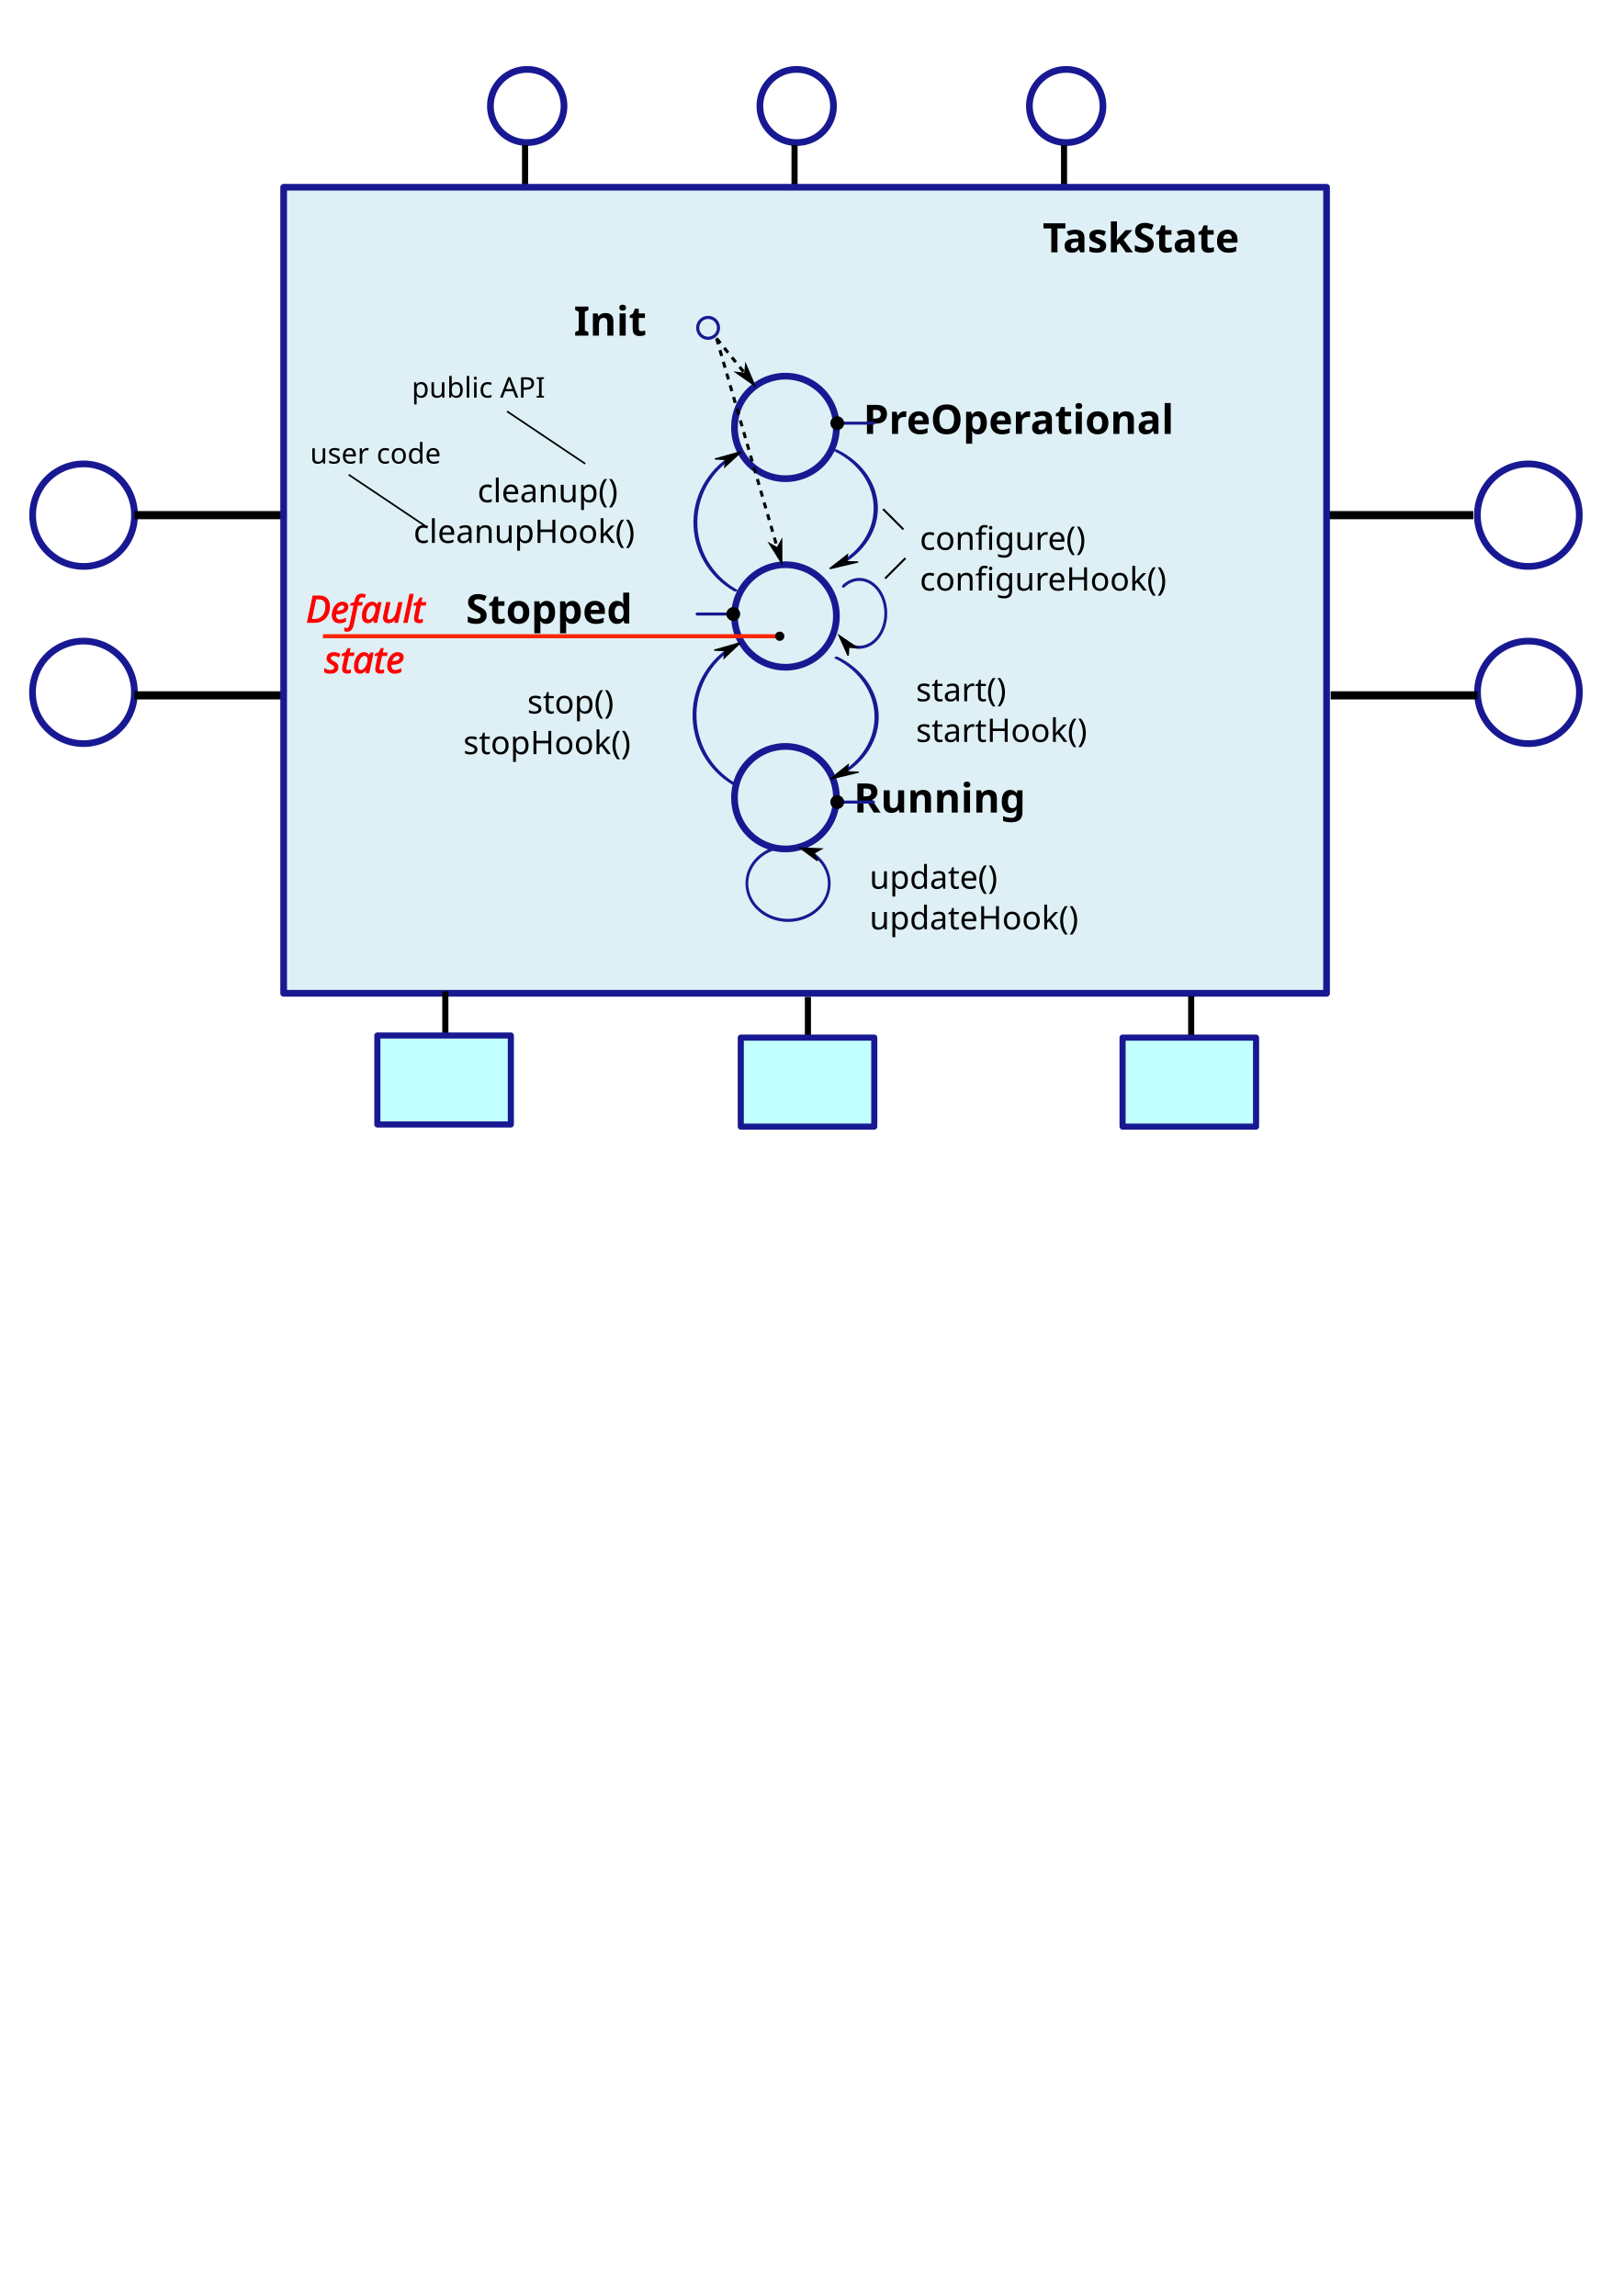
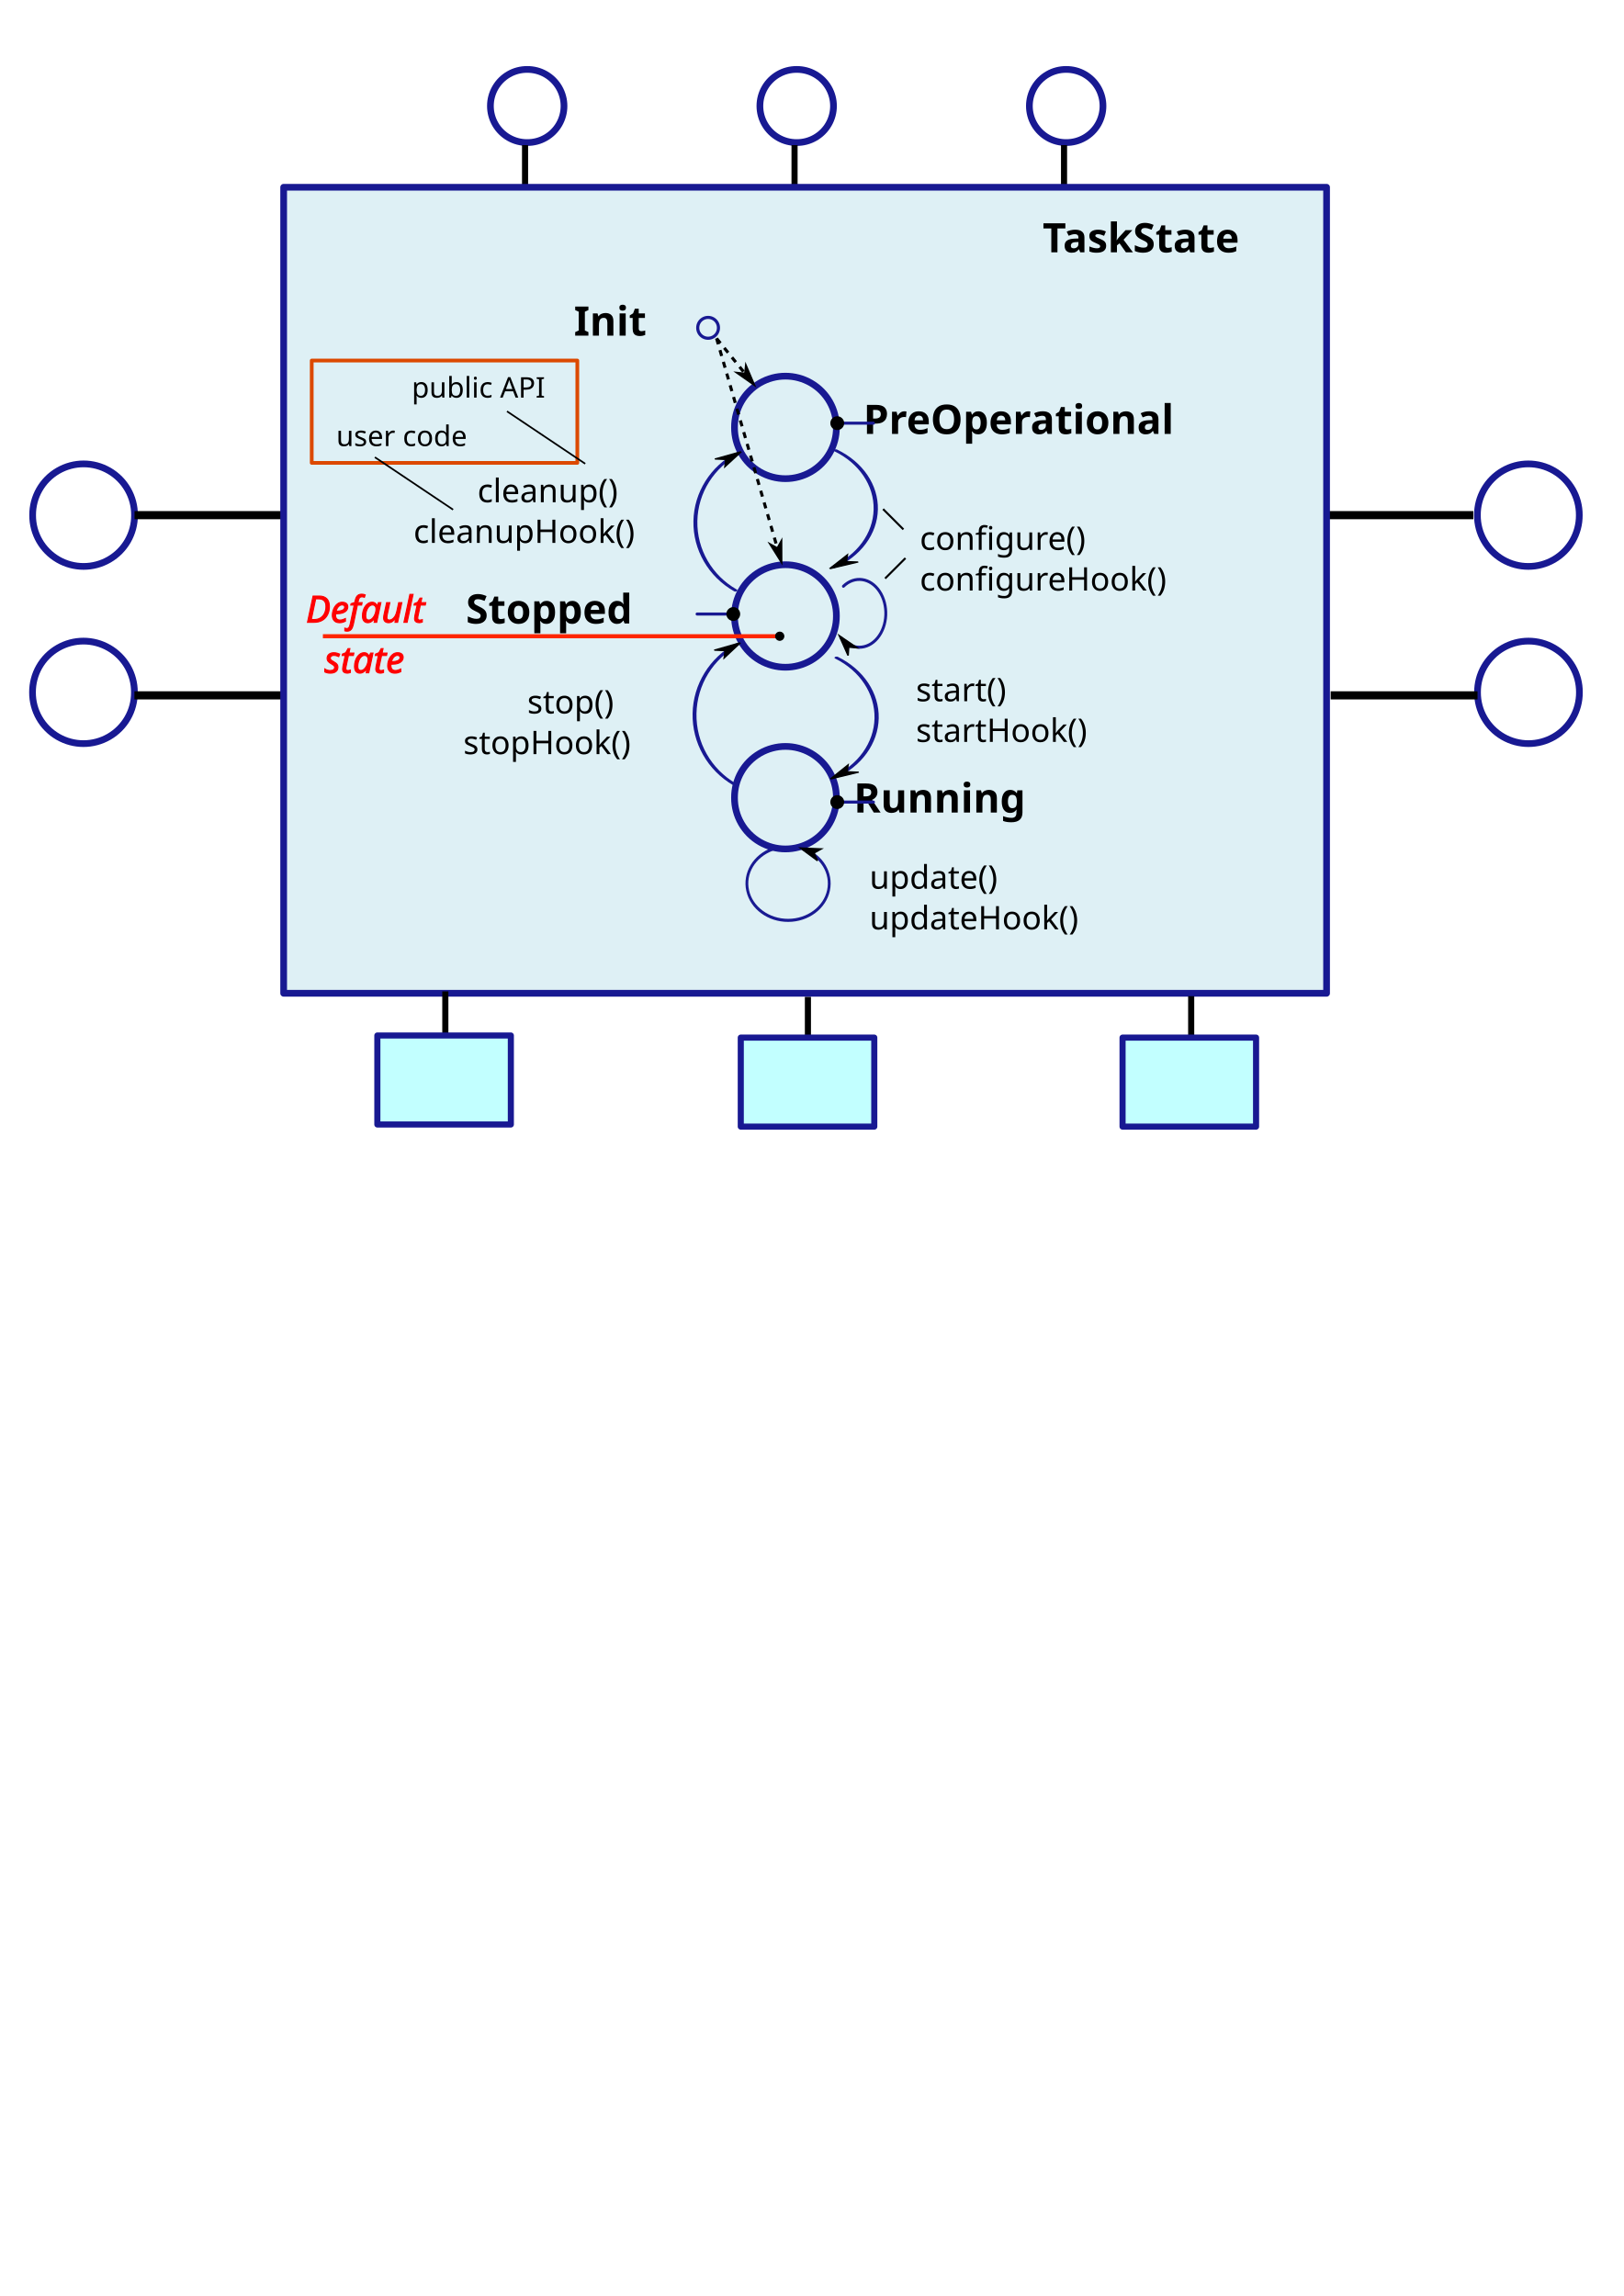
<svg xmlns="http://www.w3.org/2000/svg" width="744.094" height="1052.362" id="svg2" version="1.0">
  <defs id="defs4">
    <marker orient="auto" refY="0" refX="0" id="Dot_s" style="overflow:visible">
      <path id="path3386" d="M -2.5,-1 C -2.5,1.76 -4.74,4 -7.5,4 C -10.26,4 -12.5,1.76 -12.5,-1 C -12.5,-3.76 -10.26,-6 -7.5,-6 C -4.74,-6 -2.5,-3.76 -2.5,-1 z " style="fill-rule:evenodd;stroke:#000000;stroke-width:1pt;marker-start:none;marker-end:none" transform="matrix(0.2,0,0,0.2,1.48,0.2)" />
    </marker>
    <marker orient="auto" refY="0" refX="0" id="Arrow1Mstart" style="overflow:visible">
      <path id="path3954" d="M 0,0 L 5,-5 L -12.5,0 L 5,5 L 0,0 z " style="fill-rule:evenodd;stroke:#000000;stroke-width:1pt;marker-start:none" transform="matrix(0.4,0,0,0.4,4,0)" />
    </marker>
    <marker orient="auto" refY="0" refX="0" id="Dot_l" style="overflow:visible">
      <path id="path3898" d="M -2.5,-1 C -2.5,1.76 -4.74,4 -7.5,4 C -10.26,4 -12.5,1.76 -12.5,-1 C -12.5,-3.76 -10.26,-6 -7.5,-6 C -4.74,-6 -2.5,-3.76 -2.5,-1 z " style="fill-rule:evenodd;stroke:#000000;stroke-width:1pt;marker-start:none;marker-end:none" transform="matrix(0.8,0,0,0.8,5.92,0.8)" />
    </marker>
    <marker orient="auto" refY="0" refX="0" id="Dot_m" style="overflow:visible">
      <path id="path3895" d="M -2.5,-1 C -2.5,1.76 -4.74,4 -7.5,4 C -10.26,4 -12.5,1.76 -12.5,-1 C -12.5,-3.76 -10.26,-6 -7.5,-6 C -4.74,-6 -2.5,-3.76 -2.5,-1 z " style="fill-rule:evenodd;stroke:#000000;stroke-width:1pt;marker-start:none;marker-end:none" transform="matrix(0.4,0,0,0.4,2.96,0.4)" />
    </marker>
    <marker orient="auto" refY="0" refX="0" id="Arrow1Mend" style="overflow:visible">
      <path id="path3951" d="M 0,0 L 5,-5 L -12.5,0 L 5,5 L 0,0 z " style="fill-rule:evenodd;stroke:#000000;stroke-width:1pt;marker-start:none" transform="matrix(-0.4,0,0,-0.4,-4,0)" />
    </marker>
    <marker orient="auto" refY="0" refX="0" id="Arrow2Send" style="overflow:visible">
      <path id="path3324" style="font-size:12px;fill-rule:evenodd;stroke-width:0.625;stroke-linejoin:round" d="M 8.719,4.034 L -2.207,0.016 L 8.719,-4.002 C 6.973,-1.63 6.983,1.616 8.719,4.034 z " transform="matrix(-0.3,0,0,-0.3,0.69,0)" />
    </marker>
    <marker orient="auto" refY="0" refX="0" id="Arrow2Sstart" style="overflow:visible">
      <path id="path3327" style="font-size:12px;fill-rule:evenodd;stroke-width:0.625;stroke-linejoin:round" d="M 8.719,4.034 L -2.207,0.016 L 8.719,-4.002 C 6.973,-1.63 6.983,1.616 8.719,4.034 z " transform="matrix(0.3,0,0,0.3,-0.69,0)" />
    </marker>
    <marker orient="auto" refY="0" refX="0" id="Arrow1Sstart" style="overflow:visible">
      <path id="path3345" d="M 0,0 L 5,-5 L -12.5,0 L 5,5 L 0,0 z " style="fill-rule:evenodd;stroke:#000000;stroke-width:1pt;marker-start:none" transform="matrix(0.2,0,0,0.2,1.2,0)" />
    </marker>
    <marker orient="auto" refY="0" refX="0" id="Arrow1Send" style="overflow:visible">
      <path id="path3342" d="M 0,0 L 5,-5 L -12.5,0 L 5,5 L 0,0 z " style="fill-rule:evenodd;stroke:#000000;stroke-width:1pt;marker-start:none" transform="matrix(-0.2,0,0,-0.2,-1.2,0)" />
    </marker>
    <marker orient="auto" refY="0" refX="0" id="Arrow2Lstart" style="overflow:visible">
      <path id="path3339" style="font-size:12px;fill-rule:evenodd;stroke-width:0.625;stroke-linejoin:round" d="M 8.719,4.034 L -2.207,0.016 L 8.719,-4.002 C 6.973,-1.63 6.983,1.616 8.719,4.034 z " transform="matrix(1.1,0,0,1.1,1.1,0)" />
    </marker>
  </defs>
  <g id="layer1" style="display:inline">
    <g id="g10704" transform="matrix(0.9320876,0,0,0.9320876,-220.2066,-65.93199)">
      <path style="fill:none;fill-opacity:0.75;fill-rule:evenodd;stroke:#000000;stroke-width:3;stroke-linecap:butt;stroke-linejoin:miter;stroke-miterlimit:4;stroke-dasharray:none;stroke-opacity:1;display:inline" d="M 633.469,581.495 L 633.469,560.929" id="path10701" />
    </g>
    <g id="g5200" transform="matrix(1.197905,0,0,1.197905,-258.019,-92.91151)">
      <g transform="matrix(0,0.558494,-0.558494,0,475.5078,-161.8845)" id="g5184">
        <path transform="translate(354.0066,-173.8676)" d="M 172.394 278.483 A 25.049 25.049 0 1 1  122.297,278.483 A 25.049 25.049 0 1 1  172.394 278.483 z" id="path5180" style="opacity:1;color:#000000;fill:none;fill-opacity:1;fill-rule:nonzero;stroke:#181992;stroke-width:4.598;stroke-linecap:round;stroke-linejoin:round;marker:none;marker-start:none;marker-mid:none;marker-end:none;stroke-miterlimit:4;stroke-dasharray:none;stroke-dashoffset:0;stroke-opacity:1;visibility:visible;display:inline;overflow:visible" />
        <path id="path5182" d="M 528.152,106.089 L 556.804,106.089" style="fill:none;fill-opacity:0.75;fill-rule:evenodd;stroke:#000000;stroke-width:4.18;stroke-linecap:butt;stroke-linejoin:miter;stroke-miterlimit:4;stroke-dasharray:none;stroke-opacity:1" />
      </g>
      <g transform="matrix(0,0.558494,-0.558494,0,578.603,-161.8845)" id="g5188">
        <path transform="translate(354.0066,-173.8676)" d="M 172.394 278.483 A 25.049 25.049 0 1 1  122.297,278.483 A 25.049 25.049 0 1 1  172.394 278.483 z" id="path5190" style="opacity:1;color:#000000;fill:none;fill-opacity:1;fill-rule:nonzero;stroke:#181992;stroke-width:4.598;stroke-linecap:round;stroke-linejoin:round;marker:none;marker-start:none;marker-mid:none;marker-end:none;stroke-miterlimit:4;stroke-dasharray:none;stroke-dashoffset:0;stroke-opacity:1;visibility:visible;display:inline;overflow:visible" />
        <path id="path5192" d="M 528.152,106.089 L 556.804,106.089" style="fill:none;fill-opacity:0.75;fill-rule:evenodd;stroke:#000000;stroke-width:4.18;stroke-linecap:butt;stroke-linejoin:miter;stroke-miterlimit:4;stroke-dasharray:none;stroke-opacity:1" />
      </g>
      <g transform="matrix(0,0.558494,-0.558494,0,681.6982,-161.8845)" id="g5194">
        <path transform="translate(354.0066,-173.8676)" d="M 172.394 278.483 A 25.049 25.049 0 1 1  122.297,278.483 A 25.049 25.049 0 1 1  172.394 278.483 z" id="path5196" style="opacity:1;color:#000000;fill:none;fill-opacity:1;fill-rule:nonzero;stroke:#181992;stroke-width:4.598;stroke-linecap:round;stroke-linejoin:round;marker:none;marker-start:none;marker-mid:none;marker-end:none;stroke-miterlimit:4;stroke-dasharray:none;stroke-dashoffset:0;stroke-opacity:1;visibility:visible;display:inline;overflow:visible" />
        <path id="path5198" d="M 528.152,106.089 L 556.804,106.089" style="fill:none;fill-opacity:0.75;fill-rule:evenodd;stroke:#000000;stroke-width:4.18;stroke-linecap:butt;stroke-linejoin:miter;stroke-miterlimit:4;stroke-dasharray:none;stroke-opacity:1" />
      </g>
    </g>
    <g id="g1892" transform="matrix(0.9320876,0,0,0.9320876,-123.2695,-67.20845)">
      <g transform="translate(26,46.94691)" id="g1882">
        <path style="opacity:1;color:#000000;fill:none;fill-opacity:1;fill-rule:nonzero;stroke:#181992;stroke-width:3.3;stroke-linecap:round;stroke-linejoin:round;marker:none;marker-start:none;marker-mid:none;marker-end:none;stroke-miterlimit:4;stroke-dasharray:none;stroke-dashoffset:0;stroke-opacity:1;visibility:visible;display:inline;overflow:visible" id="path1876" d="M 172.394 278.483 A 25.049 25.049 0 1 1  122.297,278.483 A 25.049 25.049 0 1 1  172.394 278.483 z" />
        <path style="fill:none;fill-opacity:0.75;fill-rule:evenodd;stroke:#000000;stroke-width:4;stroke-linecap:butt;stroke-linejoin:miter;stroke-miterlimit:4;stroke-dasharray:none;stroke-opacity:1" d="M 172.394,278.483 L 244.593,278.483" id="path1880" />
      </g>
      <g transform="translate(25.94009,134.0844)" id="g1886">
        <path style="opacity:1;color:#000000;fill:none;fill-opacity:1;fill-rule:nonzero;stroke:#181992;stroke-width:3.3;stroke-linecap:round;stroke-linejoin:round;marker:none;marker-start:none;marker-mid:none;marker-end:none;stroke-miterlimit:4;stroke-dasharray:none;stroke-dashoffset:0;stroke-opacity:1;visibility:visible;display:inline;overflow:visible" id="path1888" d="M 172.394 278.483 A 25.049 25.049 0 1 1  122.297,278.483 A 25.049 25.049 0 1 1  172.394 278.483 z" />
        <path style="fill:none;fill-opacity:0.75;fill-rule:evenodd;stroke:#000000;stroke-width:4;stroke-linecap:butt;stroke-linejoin:miter;stroke-miterlimit:4;stroke-dasharray:none;stroke-opacity:1" d="M 172.394,279.956 L 244.593,279.956" id="path1890" />
      </g>
    </g>
    <g id="g1900" transform="matrix(-0.9320876,0,0,0.9320876,861.9685,-67.20845)">
      <g transform="translate(26,46.94691)" id="g1902">
        <path style="opacity:1;color:#000000;fill:none;fill-opacity:1;fill-rule:nonzero;stroke:#181992;stroke-width:3.3;stroke-linecap:round;stroke-linejoin:round;marker:none;marker-start:none;marker-mid:none;marker-end:none;stroke-miterlimit:4;stroke-dasharray:none;stroke-dashoffset:0;stroke-opacity:1;visibility:visible;display:inline;overflow:visible" id="path1904" d="M 172.394 278.483 A 25.049 25.049 0 1 1  122.297,278.483 A 25.049 25.049 0 1 1  172.394 278.483 z" />
        <path style="fill:none;fill-opacity:0.75;fill-rule:evenodd;stroke:#000000;stroke-width:4;stroke-linecap:butt;stroke-linejoin:miter;stroke-miterlimit:4;stroke-dasharray:none;stroke-opacity:1" d="M 174.394,278.483 L 246.593,278.483" id="path1906" />
      </g>
      <g transform="translate(25.94009,134.0844)" id="g1908">
        <path style="opacity:1;color:#000000;fill:none;fill-opacity:1;fill-rule:nonzero;stroke:#181992;stroke-width:3.3;stroke-linecap:round;stroke-linejoin:round;marker:none;marker-start:none;marker-mid:none;marker-end:none;stroke-miterlimit:4;stroke-dasharray:none;stroke-dashoffset:0;stroke-opacity:1;visibility:visible;display:inline;overflow:visible" id="path1910" d="M 172.394 278.483 A 25.049 25.049 0 1 1  122.297,278.483 A 25.049 25.049 0 1 1  172.394 278.483 z" />
        <path style="fill:none;fill-opacity:0.75;fill-rule:evenodd;stroke:#000000;stroke-width:4;stroke-linecap:butt;stroke-linejoin:miter;stroke-miterlimit:4;stroke-dasharray:none;stroke-opacity:1" d="M 172.394,279.956 L 244.593,279.956" id="path1912" />
      </g>
    </g>
    <rect style="opacity:1;color:#000000;fill:#def0f5;fill-opacity:1;fill-rule:nonzero;stroke:#181992;stroke-width:3.076;stroke-linecap:round;stroke-linejoin:round;marker:none;marker-start:none;marker-mid:none;marker-end:none;stroke-miterlimit:4;stroke-dasharray:none;stroke-dashoffset:0;stroke-opacity:1;visibility:visible;display:inline;overflow:visible" id="rect1872" width="477.939" height="369.442" x="129.991" y="85.829" />
    <g style="display:inline" id="g2033" transform="matrix(0.9320876,0,0,0.9320876,-386.3683,-68.42086)">
      <path style="fill:none;fill-opacity:0.75;fill-rule:evenodd;stroke:#000000;stroke-width:3;stroke-linecap:butt;stroke-linejoin:miter;stroke-miterlimit:4;stroke-dasharray:none;stroke-opacity:1;display:inline" d="M 633.469,581.495 L 633.469,560.929" id="path2037" />
    </g>
    <g style="display:inline" id="g2039" transform="matrix(0.9320876,0,0,0.9320876,-44.56377,-66.24433)">
      <path style="fill:none;fill-opacity:0.75;fill-rule:evenodd;stroke:#000000;stroke-width:3;stroke-linecap:butt;stroke-linejoin:miter;stroke-miterlimit:4;stroke-dasharray:none;stroke-opacity:1;display:inline" d="M 633.469,581.495 L 633.469,560.929" id="path2043" />
    </g>
    <rect style="opacity:1;color:#000000;fill:#c2ffff;fill-opacity:1;fill-rule:nonzero;stroke:#181992;stroke-width:2.796;stroke-linecap:round;stroke-linejoin:round;marker:none;marker-start:none;marker-mid:none;marker-end:none;stroke-miterlimit:4;stroke-dasharray:none;stroke-dashoffset:0;stroke-opacity:1;visibility:visible;display:inline;overflow:visible" id="rect2187" width="61.181" height="40.788" x="172.926" y="474.615" />
    <rect style="opacity:1;color:#000000;fill:#c2ffff;fill-opacity:1;fill-rule:nonzero;stroke:#181992;stroke-width:2.796;stroke-linecap:round;stroke-linejoin:round;marker:none;marker-start:none;marker-mid:none;marker-end:none;stroke-miterlimit:4;stroke-dasharray:none;stroke-dashoffset:0;stroke-opacity:1;visibility:visible;display:inline;overflow:visible" id="rect3076" width="61.181" height="40.788" x="339.475" y="475.586" />
    <rect style="opacity:1;color:#000000;fill:#c2ffff;fill-opacity:1;fill-rule:nonzero;stroke:#181992;stroke-width:2.796;stroke-linecap:round;stroke-linejoin:round;marker:none;marker-start:none;marker-mid:none;marker-end:none;stroke-miterlimit:4;stroke-dasharray:none;stroke-dashoffset:0;stroke-opacity:1;visibility:visible;display:inline;overflow:visible" id="rect3078" width="61.181" height="40.788" x="514.435" y="475.586" />
  </g>
  <g id="layer3" style="display:inline">
    <path transform="matrix(0.9320876,0,0,0.9320876,222.608,-63.67059)" style="opacity:1;color:#000000;fill:none;fill-opacity:1;fill-rule:nonzero;stroke:#181992;stroke-width:3.3;stroke-linecap:round;stroke-linejoin:round;marker:none;marker-start:none;marker-mid:none;marker-end:none;stroke-miterlimit:4;stroke-dasharray:none;stroke-dashoffset:0;stroke-opacity:1;visibility:visible;display:inline;overflow:visible" id="path1993" d="M 172.394 278.483 A 25.049 25.049 0 1 1  122.297,278.483 A 25.049 25.049 0 1 1  172.394 278.483 z" />
    <path transform="matrix(0.9320876,0,0,0.9320876,222.608,22.76019)" style="opacity:1;color:#000000;fill:none;fill-opacity:1;fill-rule:nonzero;stroke:#181992;stroke-width:3.3;stroke-linecap:round;stroke-linejoin:round;marker:none;marker-start:none;marker-mid:none;marker-end:none;stroke-miterlimit:4;stroke-dasharray:none;stroke-dashoffset:0;stroke-opacity:1;visibility:visible;display:inline;overflow:visible" id="path1995" d="M 172.394 278.483 A 25.049 25.049 0 1 1  122.297,278.483 A 25.049 25.049 0 1 1  172.394 278.483 z" />
    <path transform="matrix(0.9320876,0,0,0.9320876,222.608,106.0433)" style="opacity:1;color:#000000;fill:none;fill-opacity:1;fill-rule:nonzero;stroke:#181992;stroke-width:3.3;stroke-linecap:round;stroke-linejoin:round;marker:none;marker-start:none;marker-mid:none;marker-end:none;stroke-miterlimit:4;stroke-dasharray:none;stroke-dashoffset:0;stroke-opacity:1;visibility:visible;display:inline;overflow:visible" id="path1997" d="M 172.394 278.483 A 25.049 25.049 0 1 1  122.297,278.483 A 25.049 25.049 0 1 1  172.394 278.483 z" />
+     <rect style="opacity:1;color:#000000;fill:none;fill-opacity:1;fill-rule:nonzero;stroke:#dc4900;stroke-width:1.708;stroke-linecap:round;stroke-linejoin:round;marker:none;marker-start:none;marker-mid:none;marker-end:none;stroke-miterlimit:4;stroke-dasharray:none;stroke-dashoffset:0;stroke-opacity:1;visibility:visible;display:inline;overflow:visible" id="rect2338" width="121.718" height="46.907" x="142.851" y="165.25" rx="0" ry="0" />
    <g id="g4906" transform="matrix(0.9320876,0,0,0.9320876,-132.5904,-52.88276)">
      <text id="text2003" y="270.118" x="661.251" style="font-size:20px;font-style:normal;font-variant:normal;font-weight:bold;font-stretch:normal;text-align:center;line-height:125%;writing-mode:lr-tb;text-anchor:middle;fill:#000000;fill-opacity:1;stroke:none;stroke-width:1px;stroke-linecap:butt;stroke-linejoin:miter;stroke-opacity:1;font-family:Sans" xml:space="preserve">
        <tspan y="270.118" x="661.251" id="tspan2005">PreOperational</tspan>
      </text>
      <text id="text2007" y="363.335" x="430.455" style="font-size:20px;font-style:normal;font-variant:normal;font-weight:bold;font-stretch:normal;text-align:center;line-height:125%;writing-mode:lr-tb;text-anchor:middle;fill:#000000;fill-opacity:1;stroke:none;stroke-width:1px;stroke-linecap:butt;stroke-linejoin:miter;stroke-opacity:1;font-family:Sans" xml:space="preserve">
        <tspan y="363.335" x="430.455" id="tspan2009">Stopped</tspan>
      </text>
      <text id="text2011" y="456.282" x="622.462" style="font-size:20px;font-style:normal;font-variant:normal;font-weight:bold;font-stretch:normal;text-align:center;line-height:125%;writing-mode:lr-tb;text-anchor:middle;fill:#000000;fill-opacity:1;stroke:none;stroke-width:1px;stroke-linecap:butt;stroke-linejoin:miter;stroke-opacity:1;font-family:Sans" xml:space="preserve">
        <tspan y="456.282" x="622.462" id="tspan2013">Running</tspan>
      </text>
    </g>
    <path style="opacity:1;color:#000000;fill:none;fill-opacity:1;fill-rule:nonzero;stroke:#181992;stroke-width:1.933;stroke-linecap:round;stroke-linejoin:round;marker:none;marker-start:none;marker-mid:none;marker-end:url(#Arrow1Mend);stroke-miterlimit:4;stroke-dasharray:none;stroke-dashoffset:0;stroke-opacity:1;visibility:visible;display:inline;overflow:visible" id="path2015" d="M 434.351,394.702 A 39.592,64.076 0 0 1 435.635,282.78" transform="matrix(0.9320876,0,0,0.561361,-67.83689,49.02284)" />
    <path style="opacity:1;color:#000000;fill:none;fill-opacity:1;fill-rule:nonzero;stroke:#181992;stroke-width:1.913;stroke-linecap:round;stroke-linejoin:round;marker:none;marker-start:none;marker-mid:none;marker-end:url(#Arrow1Mend);stroke-miterlimit:4;stroke-dasharray:none;stroke-dashoffset:0;stroke-opacity:1;visibility:visible;display:inline;overflow:visible" id="path3967" d="M 434.351,394.702 A 39.592,64.076 0 0 1 435.635,282.78" transform="matrix(0.9320876,0,0,0.5731901,-68.23149,133.2637)" />
    <path style="opacity:1;color:#000000;fill:none;fill-opacity:1;fill-rule:nonzero;stroke:#181992;stroke-width:2.093;stroke-linecap:round;stroke-linejoin:round;marker:none;marker-start:none;marker-mid:none;marker-end:url(#Arrow1Mend);stroke-miterlimit:4;stroke-dasharray:none;stroke-dashoffset:0;stroke-opacity:1;visibility:visible;display:inline;overflow:visible" id="path3969" d="M 434.351,394.702 A 39.592,64.076 0 0 1 435.635,282.78" transform="matrix(-0.9320876,0,0,-0.4785748,787.8499,395.3327)" />
    <path style="opacity:1;color:#000000;fill:none;fill-opacity:1;fill-rule:nonzero;stroke:#181992;stroke-width:2.068;stroke-linecap:round;stroke-linejoin:round;marker:none;marker-start:none;marker-mid:none;marker-end:url(#Arrow1Mend);stroke-miterlimit:4;stroke-dasharray:none;stroke-dashoffset:0;stroke-opacity:1;visibility:visible;display:inline;overflow:visible" id="path3971" d="M 434.351,394.702 A 39.592,64.076 0 0 1 435.635,282.78" transform="matrix(-0.9320876,0,0,-0.4904021,788.2445,495.0338)" />
    <path transform="matrix(0.1896062,0,0,0.1896062,296.5629,97.4544)" style="opacity:1;color:#000000;fill:none;fill-opacity:1;fill-rule:nonzero;stroke:#181992;stroke-width:7.526;stroke-linecap:round;stroke-linejoin:round;marker:none;marker-start:none;marker-mid:none;marker-end:none;stroke-miterlimit:4;stroke-dasharray:none;stroke-dashoffset:0;stroke-opacity:1;visibility:visible;display:inline;overflow:visible" id="path3973" d="M 172.394 278.483 A 25.049 25.049 0 1 1  122.297,278.483 A 25.049 25.049 0 1 1  172.394 278.483 z" />
    <path style="fill:none;fill-opacity:0.75;fill-rule:evenodd;stroke:#000000;stroke-width:1.398;stroke-linecap:butt;stroke-linejoin:miter;marker-end:url(#Arrow1Mend);stroke-miterlimit:4;stroke-dasharray:2.796, 2.796;stroke-dashoffset:0;stroke-opacity:1" d="M 328.385,155.112 L 344.894,175.506" id="path3975" />
    <text xml:space="preserve" style="font-size:18.642px;font-style:normal;font-variant:normal;font-weight:bold;font-stretch:normal;text-align:center;line-height:125%;writing-mode:lr-tb;text-anchor:middle;fill:#000000;fill-opacity:1;stroke:none;stroke-width:1px;stroke-linecap:butt;stroke-linejoin:miter;stroke-opacity:1;font-family:Sans" x="291.75" y="153.829" id="text4862">
      <tspan id="tspan4864" x="291.75" y="153.829">Init</tspan>
    </text>
    <text xml:space="preserve" style="font-size:14.913px;font-style:normal;font-variant:normal;font-weight:normal;font-stretch:normal;text-align:start;line-height:125%;writing-mode:lr-tb;text-anchor:start;fill:#000000;fill-opacity:1;stroke:none;stroke-width:1px;stroke-linecap:butt;stroke-linejoin:miter;stroke-opacity:1;font-family:Sans" x="421.524" y="252.034" id="text4866">
      <tspan id="tspan4868" x="421.524" y="252.034">configure()</tspan>
      <tspan x="421.524" y="270.676" id="tspan4870">configureHook()</tspan>
    </text>
    <text xml:space="preserve" style="font-size:14.913px;font-style:normal;font-variant:normal;font-weight:normal;font-stretch:normal;text-align:end;line-height:125%;writing-mode:lr-tb;text-anchor:end;fill:#000000;fill-opacity:1;stroke:none;stroke-width:1px;stroke-linecap:butt;stroke-linejoin:miter;stroke-opacity:1;font-family:Sans" x="310.294" y="230.202" id="text4878">
      <tspan id="tspan4880" x="310.294" y="230.202">cleanup()</tspan>
      <tspan x="310.294" y="248.844" id="tspan4882">cleanupHook()</tspan>
    </text>
    <text xml:space="preserve" style="font-size:14.913px;font-style:normal;font-variant:normal;font-weight:normal;font-stretch:normal;text-align:start;line-height:125%;writing-mode:lr-tb;text-anchor:start;fill:#000000;fill-opacity:1;stroke:none;stroke-width:1px;stroke-linecap:butt;stroke-linejoin:miter;stroke-opacity:1;font-family:Sans" x="419.75" y="321.41" id="text4872">
      <tspan id="tspan4874" x="419.75" y="321.41">start()</tspan>
      <tspan x="419.75" y="340.052" id="tspan4876">startHook()</tspan>
    </text>
    <text xml:space="preserve" style="font-size:14.913px;font-style:normal;font-variant:normal;font-weight:normal;font-stretch:normal;text-align:end;line-height:125%;writing-mode:lr-tb;text-anchor:end;fill:#000000;fill-opacity:1;stroke:none;stroke-width:1px;stroke-linecap:butt;stroke-linejoin:miter;stroke-opacity:1;font-family:Sans" x="308.43" y="327.003" id="text4884">
      <tspan id="tspan4886" x="308.43" y="327.003">stop()</tspan>
      <tspan x="308.43" y="345.644" id="tspan4888">stopHook()</tspan>
    </text>
    <path style="fill:none;fill-opacity:0.75;fill-rule:evenodd;stroke:#191a92;stroke-width:1.398;stroke-linecap:round;stroke-linejoin:miter;marker-start:url(#Dot_m);stroke-miterlimit:4;stroke-dasharray:none;stroke-opacity:1" d="M 383.74,193.958 L 400.249,193.958" id="path4914" />
    <path style="fill:none;fill-opacity:0.75;fill-rule:evenodd;stroke:#191a92;stroke-width:1.398;stroke-linecap:round;stroke-linejoin:miter;marker-start:url(#Dot_m);stroke-miterlimit:4;stroke-dasharray:none;stroke-opacity:1;display:inline" d="M 335.98,281.438 L 319.471,281.438" id="path5805" />
    <path style="fill:none;fill-opacity:0.75;fill-rule:evenodd;stroke:#191a92;stroke-width:1.398;stroke-linecap:round;stroke-linejoin:miter;marker-start:url(#Dot_m);stroke-miterlimit:4;stroke-dasharray:none;stroke-opacity:1;display:inline" d="M 383.74,367.634 L 400.249,367.634" id="path5807" />
    <text id="text7599" y="407.335" x="398.479" style="font-size:14.913px;font-style:normal;font-variant:normal;font-weight:normal;font-stretch:normal;text-align:start;line-height:125%;writing-mode:lr-tb;text-anchor:start;fill:#000000;fill-opacity:1;stroke:none;stroke-width:1px;stroke-linecap:butt;stroke-linejoin:miter;stroke-opacity:1;display:inline;font-family:Sans" xml:space="preserve">
      <tspan y="407.335" x="398.479" id="tspan7601">update()</tspan>
      <tspan id="tspan7603" y="425.977" x="398.479">updateHook()</tspan>
    </text>
    <path style="fill:none;fill-opacity:0.75;fill-rule:evenodd;stroke:#000000;stroke-width:1.398;stroke-linecap:butt;stroke-linejoin:miter;marker-end:url(#Arrow1Mend);stroke-miterlimit:4;stroke-dasharray:2.796, 2.796;stroke-dashoffset:0;stroke-opacity:1;display:inline" d="M 328.385,155.112 L 357.792,256.546" id="path7616" />
    <path style="fill:none;fill-opacity:0.75;fill-rule:evenodd;stroke:#000000;stroke-width:0.932px;stroke-linecap:butt;stroke-linejoin:miter;stroke-opacity:1" d="M 404.689,233.328 L 414.007,242.646" id="path9402" />
    <path style="fill:none;fill-opacity:0.75;fill-rule:evenodd;stroke:#000000;stroke-width:0.932px;stroke-linecap:butt;stroke-linejoin:miter;stroke-opacity:1;display:inline" d="M 405.619,265.137 L 414.938,255.819" id="path9404" />
    <text xml:space="preserve" style="font-size:18.642px;font-style:normal;font-variant:normal;font-weight:bold;font-stretch:normal;text-align:center;line-height:125%;writing-mode:lr-tb;text-anchor:middle;fill:#000000;fill-opacity:1;stroke:none;stroke-width:1px;stroke-linecap:butt;stroke-linejoin:miter;stroke-opacity:1;display:inline;font-family:Sans" x="534.977" y="115.649" id="text2288">
      <tspan id="tspan2290" x="534.977" y="115.649">TaskState</tspan>
    </text>
-     <path style="fill:none;fill-opacity:0.75;fill-rule:evenodd;stroke:#000000;stroke-width:0.779px;stroke-linecap:butt;stroke-linejoin:miter;stroke-opacity:1;display:inline" d="M 159.798,217.578 L 195.637,241.602" id="path6694" />
+     <path style="fill:none;fill-opacity:0.75;fill-rule:evenodd;stroke:#000000;stroke-width:0.779px;stroke-linecap:butt;stroke-linejoin:miter;stroke-opacity:1;display:inline" d="M 171.798,209.578 L 207.637,233.602" id="path6694" />
    <path style="opacity:1;color:#000000;fill:none;fill-opacity:1;fill-rule:nonzero;stroke:#191a92;stroke-width:1.5;stroke-linecap:round;stroke-linejoin:round;marker:none;marker-start:url(#Arrow1Mstart);marker-mid:none;marker-end:none;stroke-miterlimit:4;stroke-dasharray:none;stroke-dashoffset:0;stroke-opacity:1;visibility:visible;display:inline;overflow:visible" id="path6710" d="M 529.919,470.314 A 22.175,18.138 0 1 1 513.261,470.369" transform="matrix(0.850982,0,0,0.9338259,-82.78849,-50.00233)" />
-     <text xml:space="preserve" style="font-size:16.887px;font-style:normal;font-variant:normal;font-weight:normal;font-stretch:normal;text-align:start;line-height:125%;writing-mode:lr-tb;text-anchor:start;fill:#000000;fill-opacity:1;stroke:none;stroke-width:1px;stroke-linecap:butt;stroke-linejoin:miter;stroke-opacity:1;display:inline;font-family:Sans" x="142.085" y="212.465" id="text6696">
-       <tspan id="tspan6698" x="142.085" y="212.465" style="font-size:13.049px">user code</tspan>
+     <text xml:space="preserve" style="font-size:16.887px;font-style:normal;font-variant:normal;font-weight:normal;font-stretch:normal;text-align:start;line-height:125%;writing-mode:lr-tb;text-anchor:start;fill:#000000;fill-opacity:1;stroke:none;stroke-width:1px;stroke-linecap:butt;stroke-linejoin:miter;stroke-opacity:1;display:inline;font-family:Sans" x="154.085" y="204.465" id="text6696">
+       <tspan id="tspan6698" x="154.085" y="204.465" style="font-size:13.049px">user code</tspan>
    </text>
    <path style="fill:none;fill-opacity:0.75;fill-rule:evenodd;stroke:#000000;stroke-width:0.779px;stroke-linecap:butt;stroke-linejoin:miter;stroke-opacity:1;display:inline" d="M 232.348,188.532 L 268.188,212.557" id="path7605" />
    <text xml:space="preserve" style="font-size:16.887px;font-style:normal;font-variant:normal;font-weight:normal;font-stretch:normal;text-align:start;line-height:125%;writing-mode:lr-tb;text-anchor:start;fill:#000000;fill-opacity:1;stroke:none;stroke-width:1px;stroke-linecap:butt;stroke-linejoin:miter;stroke-opacity:1;display:inline;font-family:Sans" x="188.677" y="182.236" id="text7607">
      <tspan id="tspan7609" x="188.677" y="182.236" style="font-size:13.049px">public API</tspan>
    </text>
    <path style="opacity:1;color:#000000;fill:none;fill-opacity:1;fill-rule:nonzero;stroke:#191a92;stroke-width:1.953;stroke-linecap:round;stroke-linejoin:round;marker:none;marker-start:url(#Arrow1Mstart);marker-mid:none;marker-end:none;stroke-miterlimit:4;stroke-dasharray:none;stroke-dashoffset:0;stroke-opacity:1;visibility:visible;display:inline;overflow:visible" id="path9388" d="M 537.812,474.713 A 22.175,18.138 0 1 1 503.968,476.23" transform="matrix(0,0.700928,0.6686135,0,68.09411,-84.53619)" />
    <text xml:space="preserve" style="font-size:16.887px;font-style:normal;font-variant:normal;font-weight:normal;font-stretch:normal;text-align:start;line-height:125%;writing-mode:lr-tb;text-anchor:start;fill:#ff0000;fill-opacity:1;stroke:#ff0000;stroke-width:0.466;stroke-linecap:butt;stroke-linejoin:miter;stroke-miterlimit:4;stroke-dasharray:none;stroke-opacity:1;display:inline;font-family:Sans" x="178.388" y="285.25" id="text2286">
      <tspan id="tspan2288" x="178.388" y="285.25" style="font-size:16.887px;font-style:italic;font-variant:normal;font-weight:normal;font-stretch:normal;text-align:center;line-height:100%;writing-mode:lr-tb;text-anchor:middle;fill:#ff0000;fill-opacity:1;stroke:#ff0000;stroke-width:0.466;stroke-miterlimit:4;stroke-dasharray:none;stroke-opacity:1;font-family:Sans">Default</tspan>
    </text>
    <path style="fill:none;fill-opacity:0.75;fill-rule:evenodd;stroke:#ff2500;stroke-width:1.864;stroke-linecap:butt;stroke-linejoin:miter;marker-start:url(#Dot_s);stroke-miterlimit:4;stroke-dasharray:none;stroke-opacity:1;display:inline" d="M 357.286,291.613 L 147.974,291.613" id="path2292" />
    <text xml:space="preserve" style="font-size:16.887px;font-style:normal;font-variant:normal;font-weight:normal;font-stretch:normal;text-align:start;line-height:125%;writing-mode:lr-tb;text-anchor:start;fill:#ff0000;fill-opacity:1;stroke:#ff0000;stroke-width:0.466;stroke-linecap:butt;stroke-linejoin:miter;stroke-miterlimit:4;stroke-dasharray:none;stroke-opacity:1;display:inline;font-family:Sans" x="177.981" y="308.385" id="text3461">
      <tspan id="tspan3463" x="177.981" y="308.385" style="font-size:16.887px;font-style:italic;font-variant:normal;font-weight:normal;font-stretch:normal;text-align:center;line-height:100%;writing-mode:lr-tb;text-anchor:middle;fill:#ff0000;fill-opacity:1;stroke:#ff0000;stroke-width:0.466;stroke-miterlimit:4;stroke-dasharray:none;stroke-opacity:1;font-family:Sans">state</tspan>
    </text>
  </g>
  <g id="layer2" style="display:none">
    <text xml:space="preserve" style="font-size:22.37px;font-style:normal;font-variant:normal;font-weight:normal;font-stretch:normal;text-align:center;line-height:125%;writing-mode:lr-tb;text-anchor:middle;fill:#000000;fill-opacity:1;stroke:none;stroke-width:1px;stroke-linecap:butt;stroke-linejoin:miter;stroke-opacity:1;font-family:Sans" x="41.046" y="178.923" id="text3390">
      <tspan id="tspan3392" x="41.046" y="178.923">Data Flow</tspan>
      <tspan x="41.046" y="206.886" id="tspan10689">Ports</tspan>
    </text>
    <text xml:space="preserve" style="font-size:22.37px;font-style:normal;font-variant:normal;font-weight:normal;font-stretch:normal;text-align:center;line-height:125%;writing-mode:lr-tb;text-anchor:middle;fill:#000000;fill-opacity:1;stroke:none;stroke-width:1px;stroke-linecap:butt;stroke-linejoin:miter;stroke-opacity:1;font-family:Sans" x="699.98" y="178.923" id="text3394">
      <tspan id="tspan3396" x="699.98" y="178.923">Data Flow</tspan>
      <tspan x="699.98" y="206.886" id="tspan10691">Ports</tspan>
    </text>
    <text xml:space="preserve" style="font-size:22.37px;font-style:normal;font-variant:normal;font-weight:normal;font-stretch:normal;text-align:center;line-height:125%;writing-mode:lr-tb;text-anchor:middle;fill:#000000;fill-opacity:1;stroke:none;stroke-width:1px;stroke-linecap:butt;stroke-linejoin:miter;stroke-opacity:1;display:inline;font-family:Sans" x="176.708" y="32.2" id="text5263">
      <tspan id="tspan5265" x="176.708" y="32.2">Methods</tspan>
    </text>
    <text xml:space="preserve" style="font-size:22.37px;font-style:normal;font-variant:normal;font-weight:normal;font-stretch:normal;text-align:center;line-height:125%;writing-mode:lr-tb;text-anchor:middle;fill:#000000;fill-opacity:1;stroke:none;stroke-width:1px;stroke-linecap:butt;stroke-linejoin:miter;stroke-opacity:1;font-family:Sans" x="367.667" y="25.402" id="text5267">
      <tspan id="tspan5269" x="367.667" y="25.402">Commands</tspan>
    </text>
    <text xml:space="preserve" style="font-size:22.37px;font-style:normal;font-variant:normal;font-weight:normal;font-stretch:normal;text-align:center;line-height:125%;writing-mode:lr-tb;text-anchor:middle;fill:#000000;fill-opacity:1;stroke:none;stroke-width:1px;stroke-linecap:butt;stroke-linejoin:miter;stroke-opacity:1;font-family:Sans" x="545.285" y="32.2" id="text5271">
      <tspan id="tspan5273" x="545.285" y="32.2">Events</tspan>
    </text>
    <text xml:space="preserve" style="font-size:22.37px;font-style:normal;font-variant:normal;font-weight:normal;font-stretch:normal;text-align:center;line-height:125%;writing-mode:lr-tb;text-anchor:middle;fill:#000000;fill-opacity:1;stroke:none;stroke-width:1px;stroke-linecap:butt;stroke-linejoin:miter;stroke-opacity:1;display:inline;font-family:Sans" x="370.569" y="543.91" id="text10708">
      <tspan id="tspan10710" x="370.569" y="543.91">Properties</tspan>
    </text>
    <text xml:space="preserve" style="font-size:22.37px;font-style:normal;font-variant:normal;font-weight:normal;font-stretch:normal;text-align:center;line-height:125%;writing-mode:lr-tb;text-anchor:middle;fill:#000000;fill-opacity:1;stroke:none;stroke-width:1px;stroke-linecap:butt;stroke-linejoin:miter;stroke-opacity:1;display:inline;font-family:Sans" x="204.817" y="543.91" id="text2133">
      <tspan id="tspan2135" x="204.818" y="543.91">Scripting</tspan>
    </text>
    <text xml:space="preserve" style="font-size:22.37px;font-style:normal;font-variant:normal;font-weight:normal;font-stretch:normal;text-align:center;line-height:125%;writing-mode:lr-tb;text-anchor:middle;fill:#000000;fill-opacity:1;stroke:none;stroke-width:1px;stroke-linecap:butt;stroke-linejoin:miter;stroke-opacity:1;display:inline;font-family:Sans" x="548.598" y="543.91" id="text2137">
      <tspan id="tspan2139" x="548.598" y="543.91">Inspection</tspan>
    </text>
    <g id="g2171" transform="matrix(0.9320876,0,0,0.9320876,-125.1337,-52.88276)">
      <g transform="matrix(0.356692,0,0,1.201673,157.9629,-76.37007)" id="g2019" style="display:inline">
        <rect style="color:#000000;fill:#ffa500;fill-opacity:1;fill-rule:nonzero;stroke:#181992;stroke-width:5.041;stroke-linecap:round;stroke-linejoin:round;marker:none;marker-start:none;marker-mid:none;marker-end:none;stroke-miterlimit:4;stroke-dasharray:none;stroke-dashoffset:0;stroke-opacity:1;visibility:visible;display:inline;overflow:visible" id="rect2021" width="114.929" height="162.171" x="327.543" y="278.489" />
      </g>
      <text transform="scale(1.189238,0.840874)" xml:space="preserve" style="font-size:21.204px;font-style:normal;font-variant:normal;font-weight:normal;font-stretch:normal;text-align:center;line-height:125%;writing-mode:tb-rl;text-anchor:middle;fill:#000000;fill-opacity:1;stroke:none;stroke-width:1px;stroke-linecap:butt;stroke-linejoin:miter;stroke-opacity:1;display:inline;font-family:Sans" x="247.146" y="424.734" id="text2163">
        <tspan id="tspan2167" x="424.734" y="247.146">Data Flow</tspan>
      </text>
    </g>
    <g style="display:inline" id="g2177" transform="matrix(0.9320876,0,0,0.9320876,313.7231,-51.25292)">
      <g transform="matrix(0.356692,0,0,1.201673,157.9629,-76.37007)" id="g2179" style="display:inline">
        <rect style="color:#000000;fill:#ffa500;fill-opacity:1;fill-rule:nonzero;stroke:#181992;stroke-width:5.041;stroke-linecap:round;stroke-linejoin:round;marker:none;marker-start:none;marker-mid:none;marker-end:none;stroke-miterlimit:4;stroke-dasharray:none;stroke-dashoffset:0;stroke-opacity:1;visibility:visible;display:inline;overflow:visible" id="rect2181" width="114.929" height="162.171" x="327.543" y="278.489" />
      </g>
      <text transform="scale(1.189238,0.840874)" xml:space="preserve" style="font-size:21.204px;font-style:normal;font-variant:normal;font-weight:normal;font-stretch:normal;text-align:center;line-height:125%;writing-mode:tb-rl;text-anchor:middle;fill:#000000;fill-opacity:1;stroke:none;stroke-width:1px;stroke-linecap:butt;stroke-linejoin:miter;stroke-opacity:1;display:inline;font-family:Sans" x="247.146" y="424.734" id="text2183">
        <tspan id="tspan2185" x="424.734" y="247.146">Data Flow</tspan>
      </text>
    </g>
  </g>
</svg>
